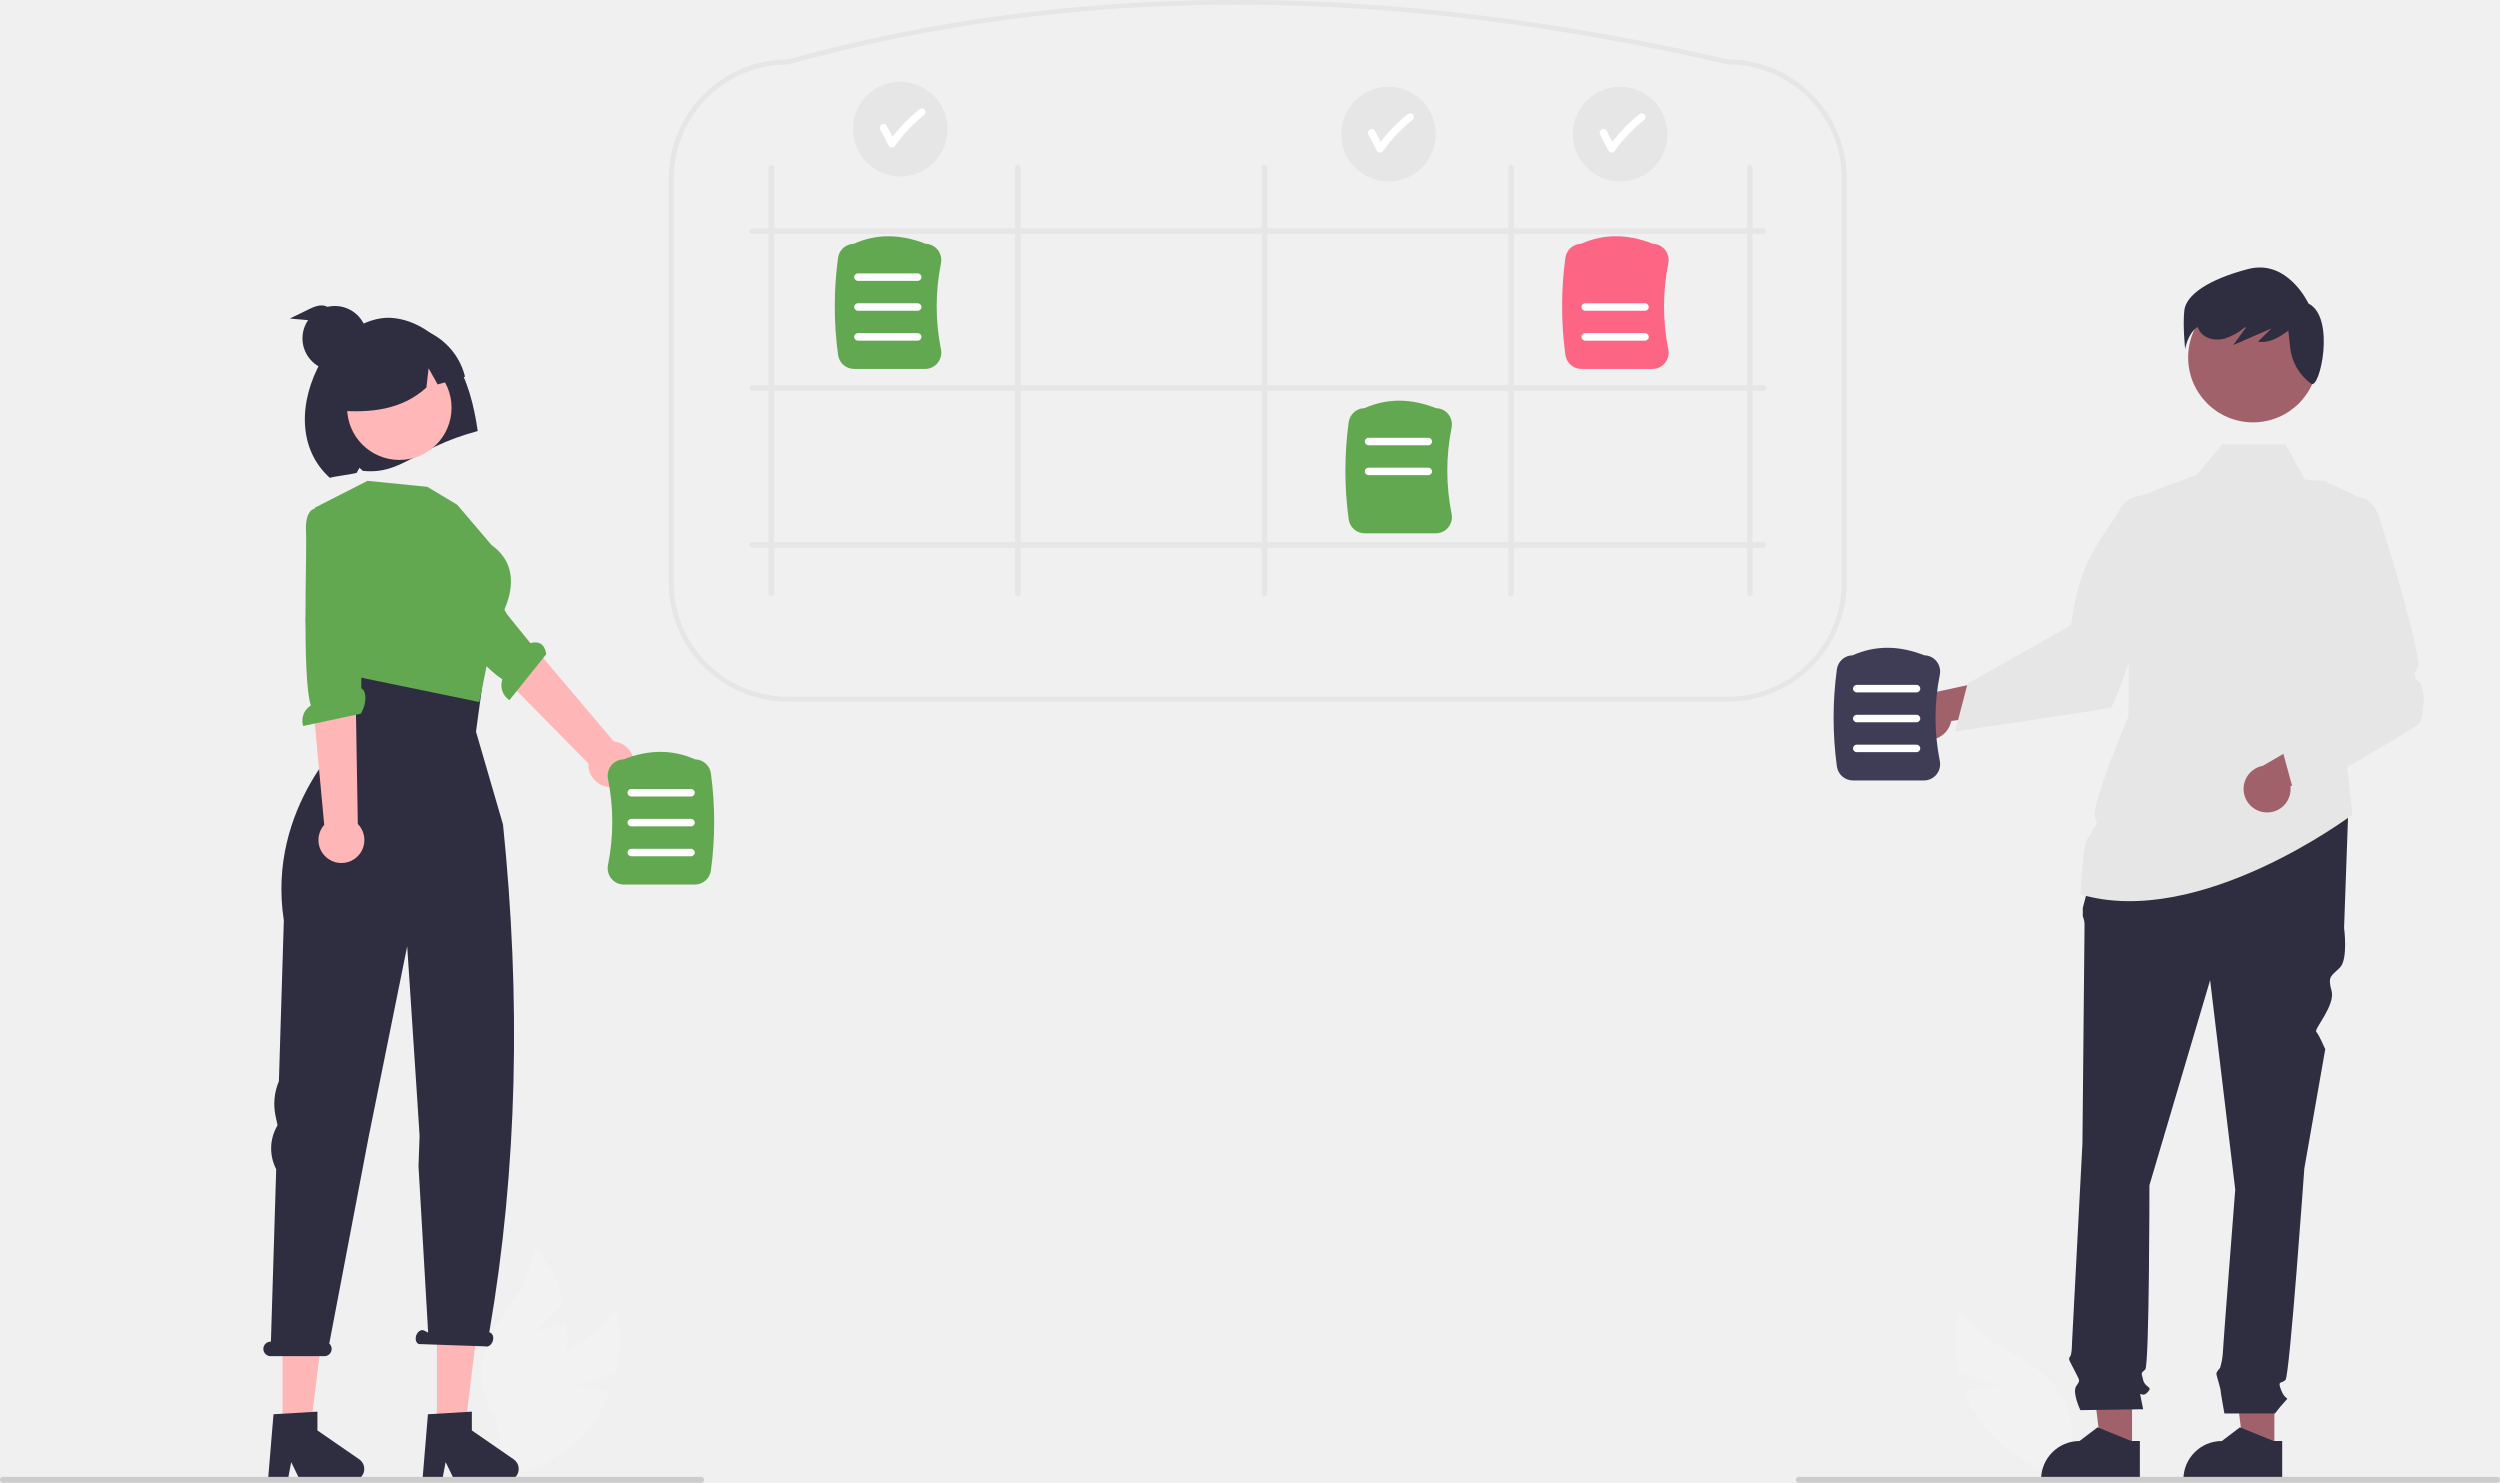
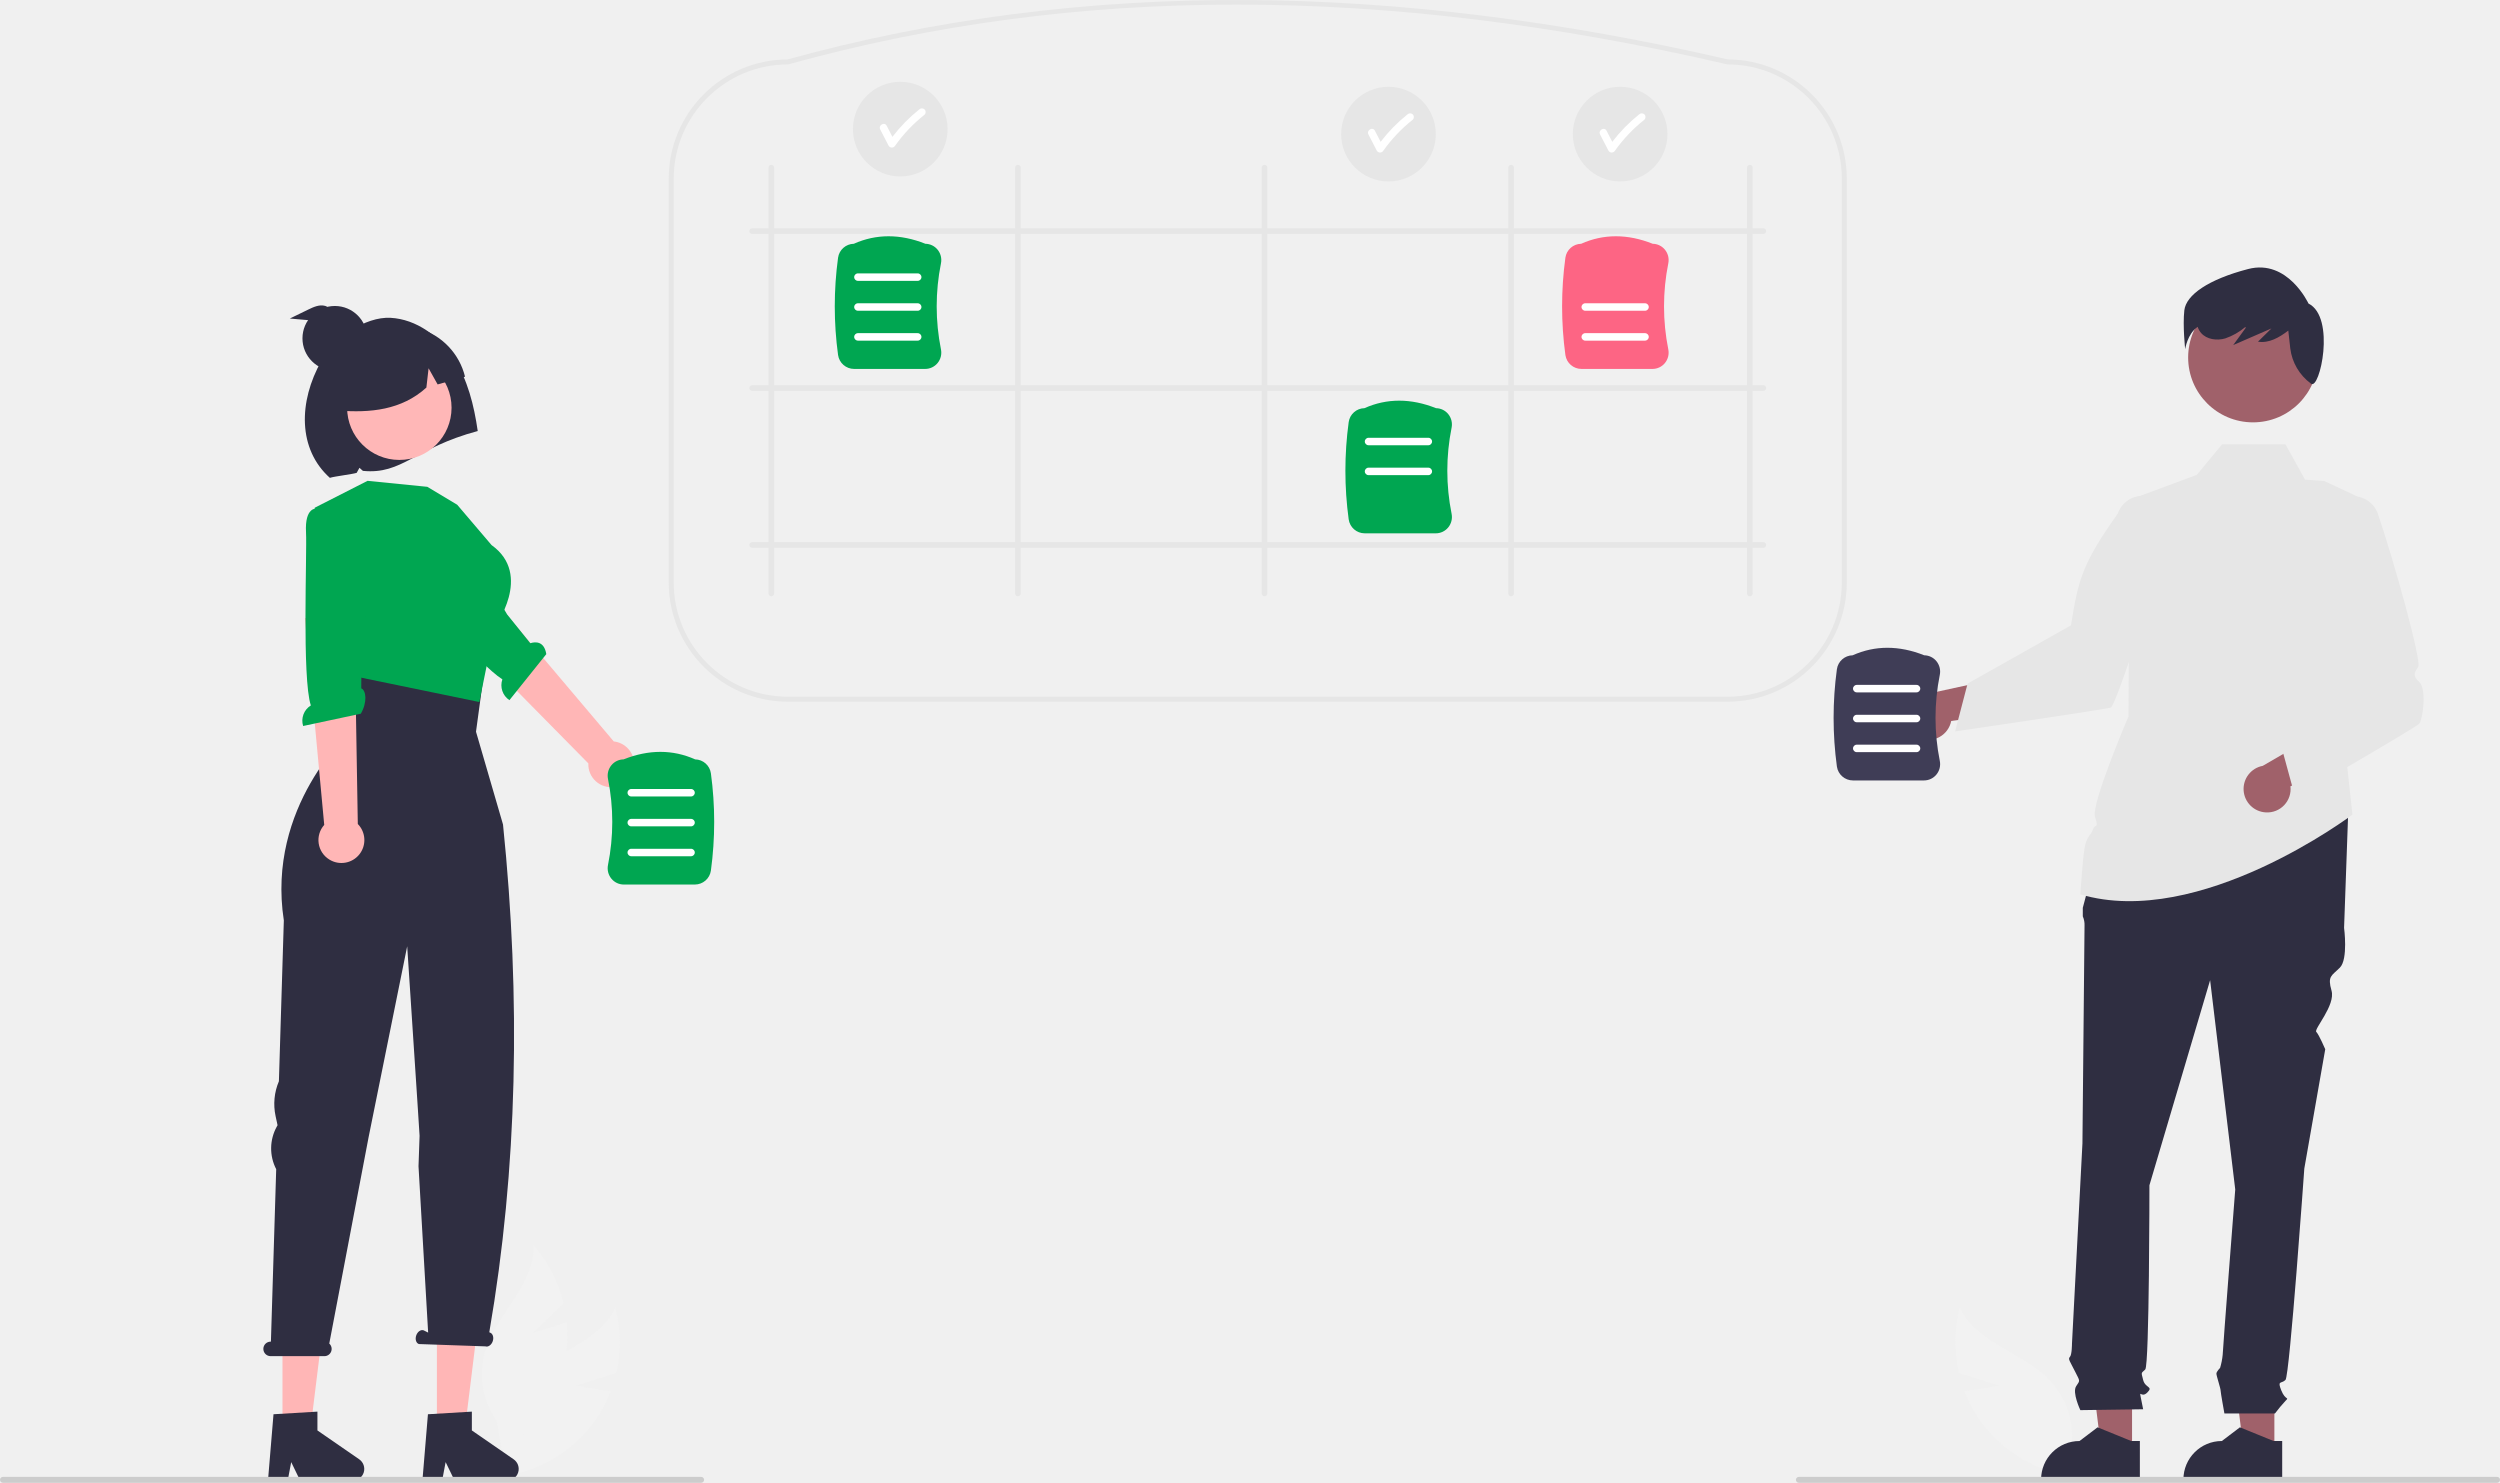
<svg xmlns="http://www.w3.org/2000/svg" id="b9328084-9ceb-451c-b252-534eaa7bec73" data-name="Layer 1" width="1003.67" height="595.292" viewBox="0 0 1003.67 595.292">
  <path d="M329.481,708.625l16.119-5.113a54.561,54.561,0,0,0-.388-26.249c-6.476,14.399-25.475,17.926-36.3,29.419a32.819,32.819,0,0,0-8.395,27.179l-3.391,11.504a54.994,54.994,0,0,0,40.024-22.767,53.121,53.121,0,0,0,6.224-11.783C336.5,710.127,329.481,708.625,329.481,708.625Z" transform="translate(-98.16498 -152.354)" fill="#f2f2f2" />
  <path d="M900.707,708.625l-16.119-5.113a54.561,54.561,0,0,1,.388-26.249c6.476,14.399,25.475,17.926,36.3,29.419a32.819,32.819,0,0,1,8.395,27.179l3.391,11.504a54.994,54.994,0,0,1-40.024-22.767,53.121,53.121,0,0,1-6.224-11.783C893.689,710.127,900.707,708.625,900.707,708.625Z" transform="translate(-98.16498 -152.354)" fill="#f2f2f2" />
  <path d="M312.257,687.353l12.147-11.765a54.561,54.561,0,0,0-12.054-23.321c.625,15.775-14.806,27.406-19.369,42.52a32.819,32.819,0,0,0,4.607,28.071l2.095,11.809a54.994,54.994,0,0,0,25.669-38.228,53.121,53.121,0,0,0,.316-13.323C319.209,685.566,312.257,687.353,312.257,687.353Z" transform="translate(-98.16498 -152.354)" fill="#f2f2f2" />
  <path d="M344.731,468.304a9.157,9.157,0,0,1-10.365-9.473L275.819,399.427l16.344-11.379,52.411,61.97a9.207,9.207,0,0,1,.158,18.285Z" transform="translate(-98.16498 -152.354)" fill="#ffb6b6" />
-   <path d="M257.807,373.732s-4.149,2.487,2.757,10.06c5.529,6.063,29.657,35.214,39.287,41.3a7.194,7.194,0,0,0,2.827,8.354l14.807-18.478c-.846-5.298-4.418-5.027-6.424-4.384l-9.29-11.548-21.049-35.306-19.948,8.149Z" transform="translate(-98.16498 -152.354)" fill="#62a851" />
+   <path d="M257.807,373.732s-4.149,2.487,2.757,10.06c5.529,6.063,29.657,35.214,39.287,41.3a7.194,7.194,0,0,0,2.827,8.354l14.807-18.478c-.846-5.298-4.418-5.027-6.424-4.384l-9.29-11.548-21.049-35.306-19.948,8.149Z" transform="translate(-98.16498 -152.354)" fill="#00a651" />
  <polygon points="113.405 575.335 124.443 575.335 129.696 532.761 113.405 532.761 113.405 575.335" fill="#ffb6b6" />
  <path d="M207.968,720.129l17.634-1.053V726.632l16.765,11.579a4.719,4.719,0,0,1-2.682,8.603H218.692l-3.619-7.473-1.413,7.473h-7.916Z" transform="translate(-98.16498 -152.354)" fill="#2f2e41" />
  <polygon points="175.405 575.335 186.443 575.335 191.696 532.761 175.405 532.761 175.405 575.335" fill="#ffb6b6" />
  <path d="M269.968,720.129l17.634-1.053V726.632l16.765,11.579a4.719,4.719,0,0,1-2.682,8.603H280.692l-3.619-7.473-1.413,7.473h-7.916Z" transform="translate(-98.16498 -152.354)" fill="#2f2e41" />
  <path d="M206.808,690.976h.12l2.123-69.223a18.101,18.101,0,0,1,.238-17.105l.304-.55-.788-3.653a23.267,23.267,0,0,1,1.33-14.003L212.114,521.869c-7.075-45.851,26.642-75.754,26.642-75.754l-6.161-25.919,61-6-4.33,31.919,10.844,37.256c7.169,69.841,5.868,137.898-5.508,203.834l.31.157c1.117.385,1.596,1.932,1.07,3.455s-1.857,2.445-2.974,2.059l-26.674-.928c-1.117-.385-1.596-1.932-1.07-3.455.526-1.523,1.857-2.445,2.974-2.059l1.814.917-3.868-66.798.429-12.201-.884-13.842L261.638,532.25l-15.476,76.563-15.808,82.933a2.908,2.908,0,0,1-1.961,5.064H206.808a2.917,2.917,0,0,1,0-5.834Z" transform="translate(-98.16498 -152.354)" fill="#2f2e41" />
  <path d="M791.75,434.067h-377.269A47.899,47.899,0,0,1,366.637,386.223v-162.168a47.898,47.898,0,0,1,47.708-47.845c58.591-16.218,120.804-24.239,184.937-23.842,61.025.378,125.818,8.4,192.583,23.842a47.9,47.9,0,0,1,47.729,47.845v162.168A47.899,47.899,0,0,1,791.75,434.067Zm-377.269-255.857A45.896,45.896,0,0,0,368.637,224.055v162.168a45.896,45.896,0,0,0,45.844,45.845h377.269a45.896,45.896,0,0,0,45.844-45.845v-162.168a45.896,45.896,0,0,0-45.844-45.845l-.226-.026c-138.159-31.97-261.404-31.974-376.776-.01Z" transform="translate(-98.16498 -152.354)" fill="#e6e6e6" style="isolation:isolate" />
  <path d="M407.827,391.745a1.132,1.132,0,0,1-1.132-1.132V219.664a1.132,1.132,0,0,1,2.264,0v170.949A1.132,1.132,0,0,1,407.827,391.745Z" transform="translate(-98.16498 -152.354)" fill="#e6e6e6" style="isolation:isolate" />
  <path d="M506.827,391.745a1.132,1.132,0,0,1-1.132-1.132V219.664a1.132,1.132,0,0,1,2.264,0v170.949A1.132,1.132,0,0,1,506.827,391.745Z" transform="translate(-98.16498 -152.354)" fill="#e6e6e6" style="isolation:isolate" />
  <path d="M605.827,391.745a1.132,1.132,0,0,1-1.132-1.132V219.664a1.132,1.132,0,0,1,2.264,0v170.949A1.132,1.132,0,0,1,605.827,391.745Z" transform="translate(-98.16498 -152.354)" fill="#e6e6e6" style="isolation:isolate" />
  <path d="M704.827,391.745a1.132,1.132,0,0,1-1.132-1.132V219.664a1.132,1.132,0,0,1,2.264,0v170.949A1.132,1.132,0,0,1,704.827,391.745Z" transform="translate(-98.16498 -152.354)" fill="#e6e6e6" style="isolation:isolate" />
  <path d="M399.009,245.139a1.132,1.132,0,0,1,1.132-1.132H806.09a1.132,1.132,0,1,1,0,2.264H400.141A1.132,1.132,0,0,1,399.009,245.139Z" transform="translate(-98.16498 -152.354)" fill="#e6e6e6" style="isolation:isolate" />
  <path d="M399.009,371.139a1.132,1.132,0,0,1,1.132-1.132H806.09a1.132,1.132,0,1,1,0,2.264H400.141A1.132,1.132,0,0,1,399.009,371.139Z" transform="translate(-98.16498 -152.354)" fill="#e6e6e6" style="isolation:isolate" />
  <path d="M399.009,308.139a1.132,1.132,0,0,1,1.132-1.132H806.09a1.132,1.132,0,1,1,0,2.264H400.141A1.132,1.132,0,0,1,399.009,308.139Z" transform="translate(-98.16498 -152.354)" fill="#e6e6e6" style="isolation:isolate" />
  <path d="M800.669,391.745a1.132,1.132,0,0,0,1.132-1.132V219.664a1.132,1.132,0,0,0-2.264,0v170.949A1.132,1.132,0,0,0,800.669,391.745Z" transform="translate(-98.16498 -152.354)" fill="#e6e6e6" style="isolation:isolate" />
-   <path d="M469.578,300.468H441.063a6.514,6.514,0,0,1-6.445-5.6,144.984,144.984,0,0,1,0-39.047,6.515,6.515,0,0,1,6.335-5.599c8.972-4.021,18.633-4.021,28.722-0a6.439,6.439,0,0,1,4.899,2.363,6.587,6.587,0,0,1,1.359,5.491,87.659,87.659,0,0,0,0,34.539,6.587,6.587,0,0,1-1.359,5.491A6.438,6.438,0,0,1,469.578,300.468Z" transform="translate(-98.16498 -152.354)" fill="#62a851" />
+   <path d="M469.578,300.468H441.063a6.514,6.514,0,0,1-6.445-5.6,144.984,144.984,0,0,1,0-39.047,6.515,6.515,0,0,1,6.335-5.599c8.972-4.021,18.633-4.021,28.722-0a6.439,6.439,0,0,1,4.899,2.363,6.587,6.587,0,0,1,1.359,5.491,87.659,87.659,0,0,0,0,34.539,6.587,6.587,0,0,1-1.359,5.491A6.438,6.438,0,0,1,469.578,300.468Z" transform="translate(-98.16498 -152.354)" fill="#00a651" />
  <path d="M466.591,265.109h-24a1.5,1.5,0,0,1,0-3h24a1.5,1.5,0,0,1,0,3Z" transform="translate(-98.16498 -152.354)" fill="#fff" />
  <path d="M466.591,277.109h-24a1.5,1.5,0,0,1,0-3h24a1.5,1.5,0,0,1,0,3Z" transform="translate(-98.16498 -152.354)" fill="#fff" />
  <path d="M466.591,289.109h-24a1.5,1.5,0,0,1,0-3h24a1.5,1.5,0,0,1,0,3Z" transform="translate(-98.16498 -152.354)" fill="#fff" />
-   <path d="M674.578,366.468H646.063a6.514,6.514,0,0,1-6.445-5.6,144.984,144.984,0,0,1,0-39.047,6.515,6.515,0,0,1,6.335-5.599c8.972-4.021,18.633-4.021,28.722-0a6.439,6.439,0,0,1,4.899,2.363,6.587,6.587,0,0,1,1.359,5.491,87.659,87.659,0,0,0,0,34.539,6.587,6.587,0,0,1-1.359,5.491A6.438,6.438,0,0,1,674.578,366.468Z" transform="translate(-98.16498 -152.354)" fill="#62a851" />
+   <path d="M674.578,366.468H646.063a6.514,6.514,0,0,1-6.445-5.6,144.984,144.984,0,0,1,0-39.047,6.515,6.515,0,0,1,6.335-5.599c8.972-4.021,18.633-4.021,28.722-0a6.439,6.439,0,0,1,4.899,2.363,6.587,6.587,0,0,1,1.359,5.491,87.659,87.659,0,0,0,0,34.539,6.587,6.587,0,0,1-1.359,5.491A6.438,6.438,0,0,1,674.578,366.468Z" transform="translate(-98.16498 -152.354)" fill="#00a651" />
  <path d="M671.591,331.109h-24a1.5,1.5,0,0,1,0-3h24a1.5,1.5,0,0,1,0,3Z" transform="translate(-98.16498 -152.354)" fill="#fff" />
  <path d="M671.591,343.109h-24a1.5,1.5,0,0,1,0-3h24a1.5,1.5,0,0,1,0,3Z" transform="translate(-98.16498 -152.354)" fill="#fff" />
  <path d="M761.578,300.468H733.063a6.514,6.514,0,0,1-6.445-5.6,144.984,144.984,0,0,1,0-39.047,6.515,6.515,0,0,1,6.335-5.599c8.972-4.021,18.633-4.021,28.722-0a6.439,6.439,0,0,1,4.899,2.363,6.587,6.587,0,0,1,1.359,5.491,87.659,87.659,0,0,0,0,34.539,6.587,6.587,0,0,1-1.359,5.491A6.438,6.438,0,0,1,761.578,300.468Z" transform="translate(-98.16498 -152.354)" fill="#fd6584" />
  <path d="M758.591,277.109h-24a1.5,1.5,0,0,1,0-3h24a1.5,1.5,0,0,1,0,3Z" transform="translate(-98.16498 -152.354)" fill="#fff" />
  <path d="M758.591,289.109h-24a1.5,1.5,0,0,1,0-3h24a1.5,1.5,0,0,1,0,3Z" transform="translate(-98.16498 -152.354)" fill="#fff" />
  <path d="M280.261,296.054c-5.673-8.694-14.937-15.526-25.253-16.103-10.317-.577-22.714,8.208-27.806,17.248-9.314,16.535-9.436,35.497,3.392,46.997,1.742-.591,8.988-1.438,10.759-2.008l1.123-2.028,1.385,1.233c15.853,1.582,20.733-9.197,46.098-15.992C288.477,315.121,285.935,304.748,280.261,296.054Z" transform="translate(-98.16498 -152.354)" fill="#2f2e41" />
  <circle cx="160.32" cy="163.686" r="20.964" fill="#ffb7b7" />
-   <path d="M281.714,354.99l-11.996-7.198L245.725,345.393l-21.206,10.799.213,32.988,13.453,34.214,52.41,10.802,6.115-30.068s15.595-20.946-1.2-32.942Z" transform="translate(-98.16498 -152.354)" fill="#62a851" />
+   <path d="M281.714,354.99l-11.996-7.198L245.725,345.393l-21.206,10.799.213,32.988,13.453,34.214,52.41,10.802,6.115-30.068s15.595-20.946-1.2-32.942Z" transform="translate(-98.16498 -152.354)" fill="#00a651" />
  <path d="M266.323,284.202a26.331,26.331,0,0,0-32.316,32.959c12.768,1.019,25.388-.173,35.337-9.206l.885-7.749,3.63,6.484q5.492-1.545,11.001-3.109A26.885,26.885,0,0,0,266.323,284.202Z" transform="translate(-98.16498 -152.354)" fill="#2f2e41" />
  <path d="M230.363,497.421a9.157,9.157,0,0,1-2.031-13.894l-7.736-83.047,19.856,1.534,1.361,81.15a9.207,9.207,0,0,1-11.45,14.257Z" transform="translate(-98.16498 -152.354)" fill="#ffb6b6" />
-   <path d="M225.254,356.523s-4.787-.7-4.232,9.534c.444,8.194-1.666,58.697,1.939,69.504a7.194,7.194,0,0,0-3.098,8.258l23.158-4.936c2.698-4.637,2.139-9.399.178-10.17l.115-14.82,5.118-48.851-19.71-8.074Z" transform="translate(-98.16498 -152.354)" fill="#62a851" />
-   <path d="M343.614,505.105a6.587,6.587,0,0,1-1.359-5.491,87.66,87.66,0,0,0,0-34.539,6.587,6.587,0,0,1,1.359-5.491,6.439,6.439,0,0,1,4.899-2.363c10.089-4.021,19.75-4.021,28.722 0a6.515,6.515,0,0,1,6.335,5.599,144.983,144.983,0,0,1,0,39.047,6.514,6.514,0,0,1-6.445,5.6H348.611A6.438,6.438,0,0,1,343.614,505.105Z" transform="translate(-98.16498 -152.354)" fill="#62a851" />
+   <path d="M225.254,356.523s-4.787-.7-4.232,9.534c.444,8.194-1.666,58.697,1.939,69.504a7.194,7.194,0,0,0-3.098,8.258l23.158-4.936c2.698-4.637,2.139-9.399.178-10.17l.115-14.82,5.118-48.851-19.71-8.074Z" transform="translate(-98.16498 -152.354)" fill="#00a651" />
+   <path d="M343.614,505.105a6.587,6.587,0,0,1-1.359-5.491,87.66,87.66,0,0,0,0-34.539,6.587,6.587,0,0,1,1.359-5.491,6.439,6.439,0,0,1,4.899-2.363c10.089-4.021,19.75-4.021,28.722 0a6.515,6.515,0,0,1,6.335,5.599,144.983,144.983,0,0,1,0,39.047,6.514,6.514,0,0,1-6.445,5.6H348.611A6.438,6.438,0,0,1,343.614,505.105Z" transform="translate(-98.16498 -152.354)" fill="#00a651" />
  <path d="M351.598,472.109h24a1.5,1.5,0,0,0,0-3h-24a1.5,1.5,0,0,0,0,3Z" transform="translate(-98.16498 -152.354)" fill="#fff" />
  <path d="M351.598,484.109h24a1.5,1.5,0,0,0,0-3h-24a1.5,1.5,0,0,0,0,3Z" transform="translate(-98.16498 -152.354)" fill="#fff" />
  <path d="M351.598,496.109h24a1.5,1.5,0,0,0,0-3h-24a1.5,1.5,0,0,0,0,3Z" transform="translate(-98.16498 -152.354)" fill="#fff" />
  <polygon points="913.091 582.537 900.792 582.537 894.941 535.096 913.093 535.097 913.091 582.537" fill="#a0616a" />
  <path d="M1014.393,746.813l-39.658-.001v-.502a15.437,15.437,0,0,1,15.436-15.436h.001l7.244-5.496,13.516,5.497,3.462 0Z" transform="translate(-98.16498 -152.354)" fill="#2f2e41" />
  <polygon points="855.951 582.537 843.652 582.537 837.801 535.096 855.953 535.097 855.951 582.537" fill="#a0616a" />
  <path d="M957.253,746.813l-39.658-.001v-.502a15.437,15.437,0,0,1,15.436-15.436h.001l7.244-5.496,13.516,5.497,3.462 0Z" transform="translate(-98.16498 -152.354)" fill="#2f2e41" />
  <polygon points="922.881 278.806 906.621 328.803 855.363 327.123 871.114 278.806 922.881 278.806" fill="#2f2e41" />
  <path d="M944.285,475.275l96.634,2.521-1.681,47.057s1.681,12.604-1.681,15.966-5.042,3.361-3.361,9.243-7.199,15.489-6.12,16.568,3.599,6.961,3.599,6.961l-8.403,47.897s-5.882,83.19-7.563,84.87-3.361,0-1.681,4.201,3.361,2.521,1.681,4.201a61.89,61.89,0,0,0-4.201,5.042h-20.316s-1.532-8.403-1.532-9.243-1.681-5.882-1.681-6.722,1.485-2.326,1.485-2.326a27.645,27.645,0,0,0,1.035-5.237c0-1.681,5.042-66.384,5.042-66.384l-10.084-84.03-24.369,82.349s0,72.266-1.681,73.946-1.681.84-.84,4.201,4.201,2.521,1.681,5.042-3.361-1.681-2.521,2.521l.84,4.201-25.209.361s-3.361-7.083-1.681-9.604,1.58-1.833-.471-5.958-2.891-4.966-2.05-5.806.84-5.31.84-5.31l4.201-80.401s.84-84.87.84-87.391a8.382,8.382,0,0,0-.698-3.78v-3.422l3.219-12.125Z" transform="translate(-98.16498 -152.354)" fill="#2f2e41" />
  <path d="M953.108,353.012l29.41-10.924,48.737,3.361,11.285,5.266a19.527,19.527,0,0,1,10.883,21.56l-14.605,72.329,3.776,34.8s-61.337,46.288-109.234,32.003c0,0,.84-13.445,1.681-18.487s2.521-5.042,3.361-7.563,2.521,0,.84-5.042,13.445-40.334,13.445-40.334Z" transform="translate(-98.16498 -152.354)" fill="#e6e6e6" />
  <polygon points="901.43 207.051 925.405 192.565 917.545 178.39 892.075 178.39 881.985 190.613 901.43 207.051" fill="#e6e6e6" />
  <path d="M1007.844,478.51a9.383,9.383,0,0,0,9.857-10.481l29.983-14.592-14.908-8.833-26.187,15.211a9.434,9.434,0,0,0,1.254,18.695Z" transform="translate(-98.16498 -152.354)" fill="#a0616a" />
  <path d="M1019.623,472.453l-5.224-19.155,28.468-37.714c-9.215-11.109-12.448-27.514-10.174-51.567a10.437,10.437,0,0,1,20.118-5.378c6.442,18.788,17.648,59.22,16.188,61.41-1.681,2.522-2.258,3.641.386,6.05,3.135,2.856,1.472,15.028.042,16.774C1068.123,444.463,1019.623,472.453,1019.623,472.453Z" transform="translate(-98.16498 -152.354)" fill="#e6e6e6" />
  <path d="M868.912,448.759a9.383,9.383,0,0,0,12.598-6.952l33.014-4.689-11.479-12.981L873.454,430.581a9.434,9.434,0,0,0-4.542,18.178Z" transform="translate(-98.16498 -152.354)" fill="#a0616a" />
  <path d="M883.078,445.999l5.013-19.211,41.504-23.383c3-19,4.88-25.195,18.834-44.919a10.437,10.437,0,0,1,20.123,5.358c-3.774,19.5-20.847,71.759-22.957,72.56C943.672,437.135,883.078,445.999,883.078,445.999Z" transform="translate(-98.16498 -152.354)" fill="#e6e6e6" />
  <circle cx="904.52" cy="143.517" r="26.049" fill="#a0616a" />
  <path d="M975.1,276.974c.692-6.23,9.691-12.46,25.612-16.613s24.228,13.844,24.228,13.844c11.076,5.538,4.5,34.957,1.038,32.188q-.052-.042-.104-.081a20.622,20.622,0,0,1-8.237-14.07l-.797-7.169c-3.646,2.794-7.756,5.16-12.167,4.456l5.399-5.316q-7.675,3.339-15.35,6.679l5.081-6.992-.24-.236a25.104,25.104,0,0,1-8.053,4.56c-3.358.962-7.381.442-9.681-2.187a7.142,7.142,0,0,1-1.376-2.476c-4.177,2.861-5.008,8.987-5.008,8.987S974.408,283.204,975.1,276.974Z" transform="translate(-98.16498 -152.354)" fill="#2f2e41" />
  <path d="M870.578,465.677H842.063a6.514,6.514,0,0,1-6.445-5.6,144.984,144.984,0,0,1,0-39.047,6.515,6.515,0,0,1,6.335-5.599c8.972-4.021,18.633-4.021,28.722-0a6.439,6.439,0,0,1,4.899,2.363,6.587,6.587,0,0,1,1.359,5.491,87.659,87.659,0,0,0,0,34.539,6.587,6.587,0,0,1-1.359,5.491A6.438,6.438,0,0,1,870.578,465.677Z" transform="translate(-98.16498 -152.354)" fill="#3f3d56" />
  <path d="M867.591,430.318h-24a1.5,1.5,0,0,1,0-3h24a1.5,1.5,0,0,1,0,3Z" transform="translate(-98.16498 -152.354)" fill="#fff" />
  <path d="M867.591,442.318h-24a1.5,1.5,0,0,1,0-3h24a1.5,1.5,0,0,1,0,3Z" transform="translate(-98.16498 -152.354)" fill="#fff" />
  <path d="M867.591,454.318h-24a1.5,1.5,0,0,1,0-3h24a1.5,1.5,0,0,1,0,3Z" transform="translate(-98.16498 -152.354)" fill="#fff" />
  <circle cx="650.43" cy="53.842" r="19" fill="#e6e6e6" />
  <path d="M758.348,198.278a1.537,1.537,0,0,0-2.121,0,62.934,62.934,0,0,0-10.782,11.013q-1.152-2.23-2.305-4.459c-.887-1.716-3.476-.2-2.59,1.514q1.685,3.261,3.371,6.522a1.518,1.518,0,0,0,2.59,0A60.749,60.749,0,0,1,758.348,200.399,1.509,1.509,0,0,0,758.348,198.278Z" transform="translate(-98.16498 -152.354)" fill="#fff" />
  <circle cx="557.43" cy="53.842" r="19" fill="#e6e6e6" />
  <path d="M665.348,198.278a1.537,1.537,0,0,0-2.121,0,62.934,62.934,0,0,0-10.782,11.013q-1.152-2.23-2.305-4.459c-.887-1.716-3.476-.2-2.59,1.514q1.685,3.261,3.371,6.522a1.518,1.518,0,0,0,2.59,0A60.749,60.749,0,0,1,665.348,200.399,1.509,1.509,0,0,0,665.348,198.278Z" transform="translate(-98.16498 -152.354)" fill="#fff" />
  <circle cx="361.43" cy="51.842" r="19" fill="#e6e6e6" />
  <path d="M469.348,196.278a1.537,1.537,0,0,0-2.121,0,62.934,62.934,0,0,0-10.782,11.013q-1.152-2.23-2.305-4.459c-.887-1.716-3.476-.2-2.59,1.514q1.685,3.261,3.371,6.522a1.518,1.518,0,0,0,2.59,0A60.749,60.749,0,0,1,469.348,198.399,1.509,1.509,0,0,0,469.348,196.278Z" transform="translate(-98.16498 -152.354)" fill="#fff" />
  <circle cx="134.43" cy="135.842" r="13" fill="#2f2e41" />
  <path d="M380.835,746.456a1.186,1.186,0,0,1-1.19,1.19H99.355a1.19,1.19,0,1,1,0-2.38h280.29A1.187,1.187,0,0,1,380.835,746.456Z" transform="translate(-98.16498 -152.354)" fill="#ccc" />
  <path d="M1101.835,746.456a1.186,1.186,0,0,1-1.19,1.19H820.355a1.19,1.19,0,1,1,0-2.38h280.29A1.187,1.187,0,0,1,1101.835,746.456Z" transform="translate(-98.16498 -152.354)" fill="#ccc" />
  <path d="M228.679,275.157c-2.25-.626-4.591.422-6.691,1.444l-7.471,3.636q7.758.681,15.516,1.361l.571-1.075C232.395,279.022,230.93,275.783,228.679,275.157Z" transform="translate(-98.16498 -152.354)" fill="#2f2e41" />
</svg>
